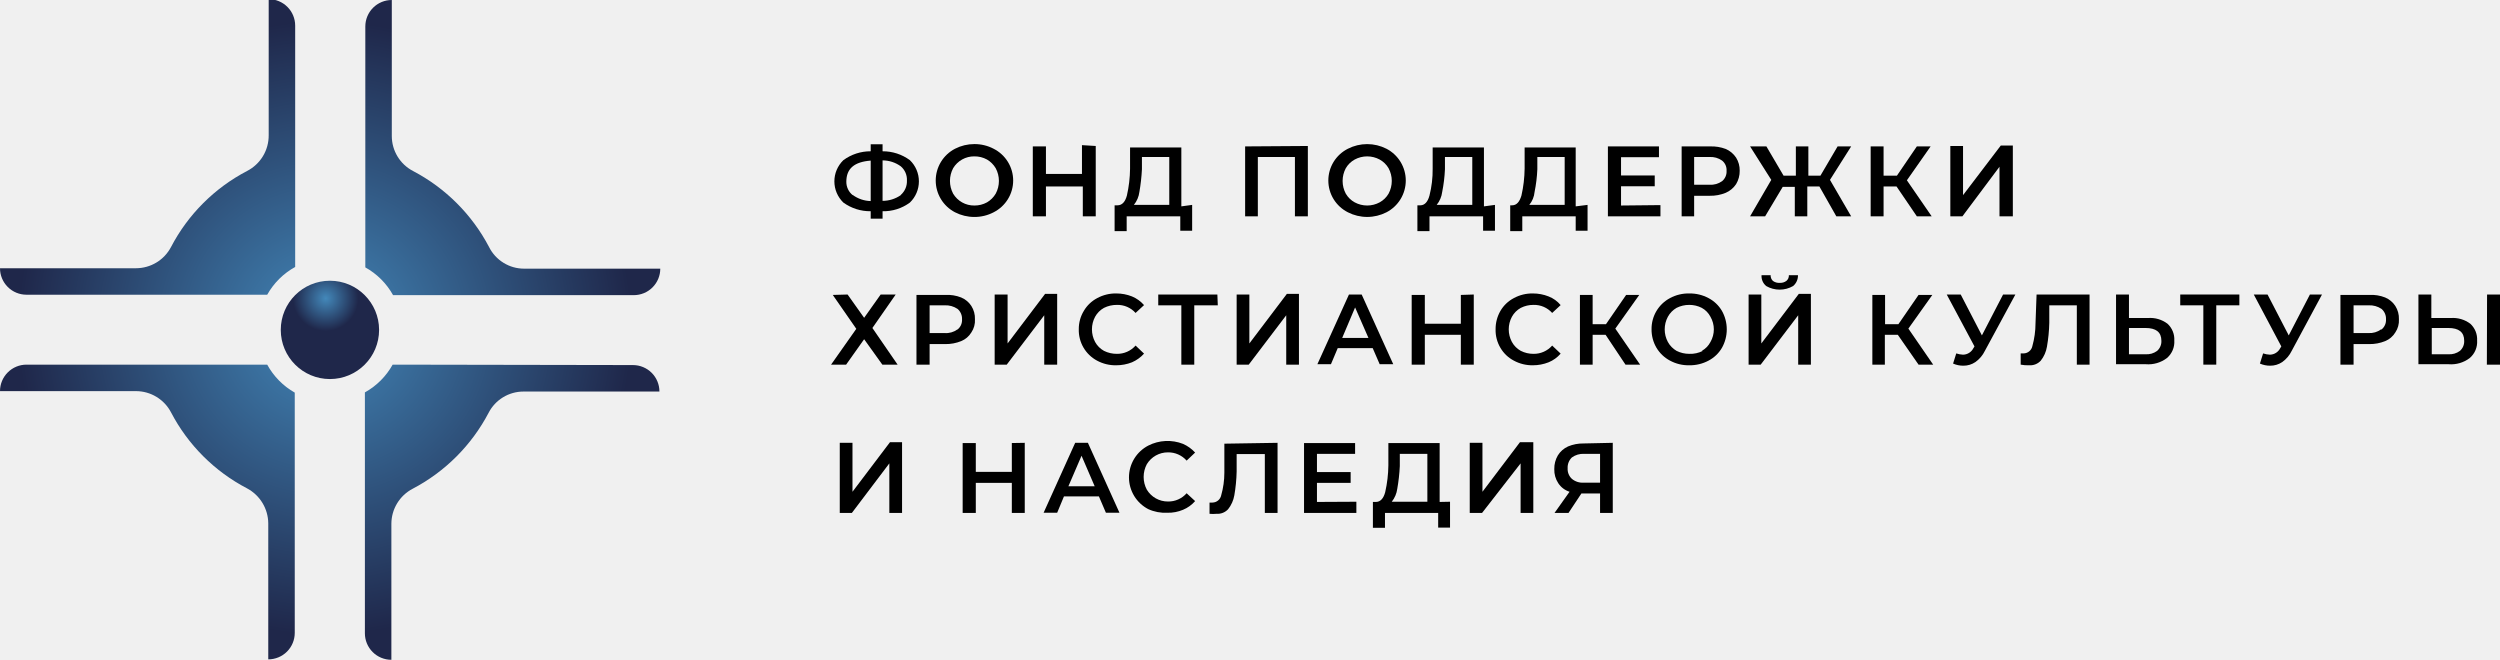
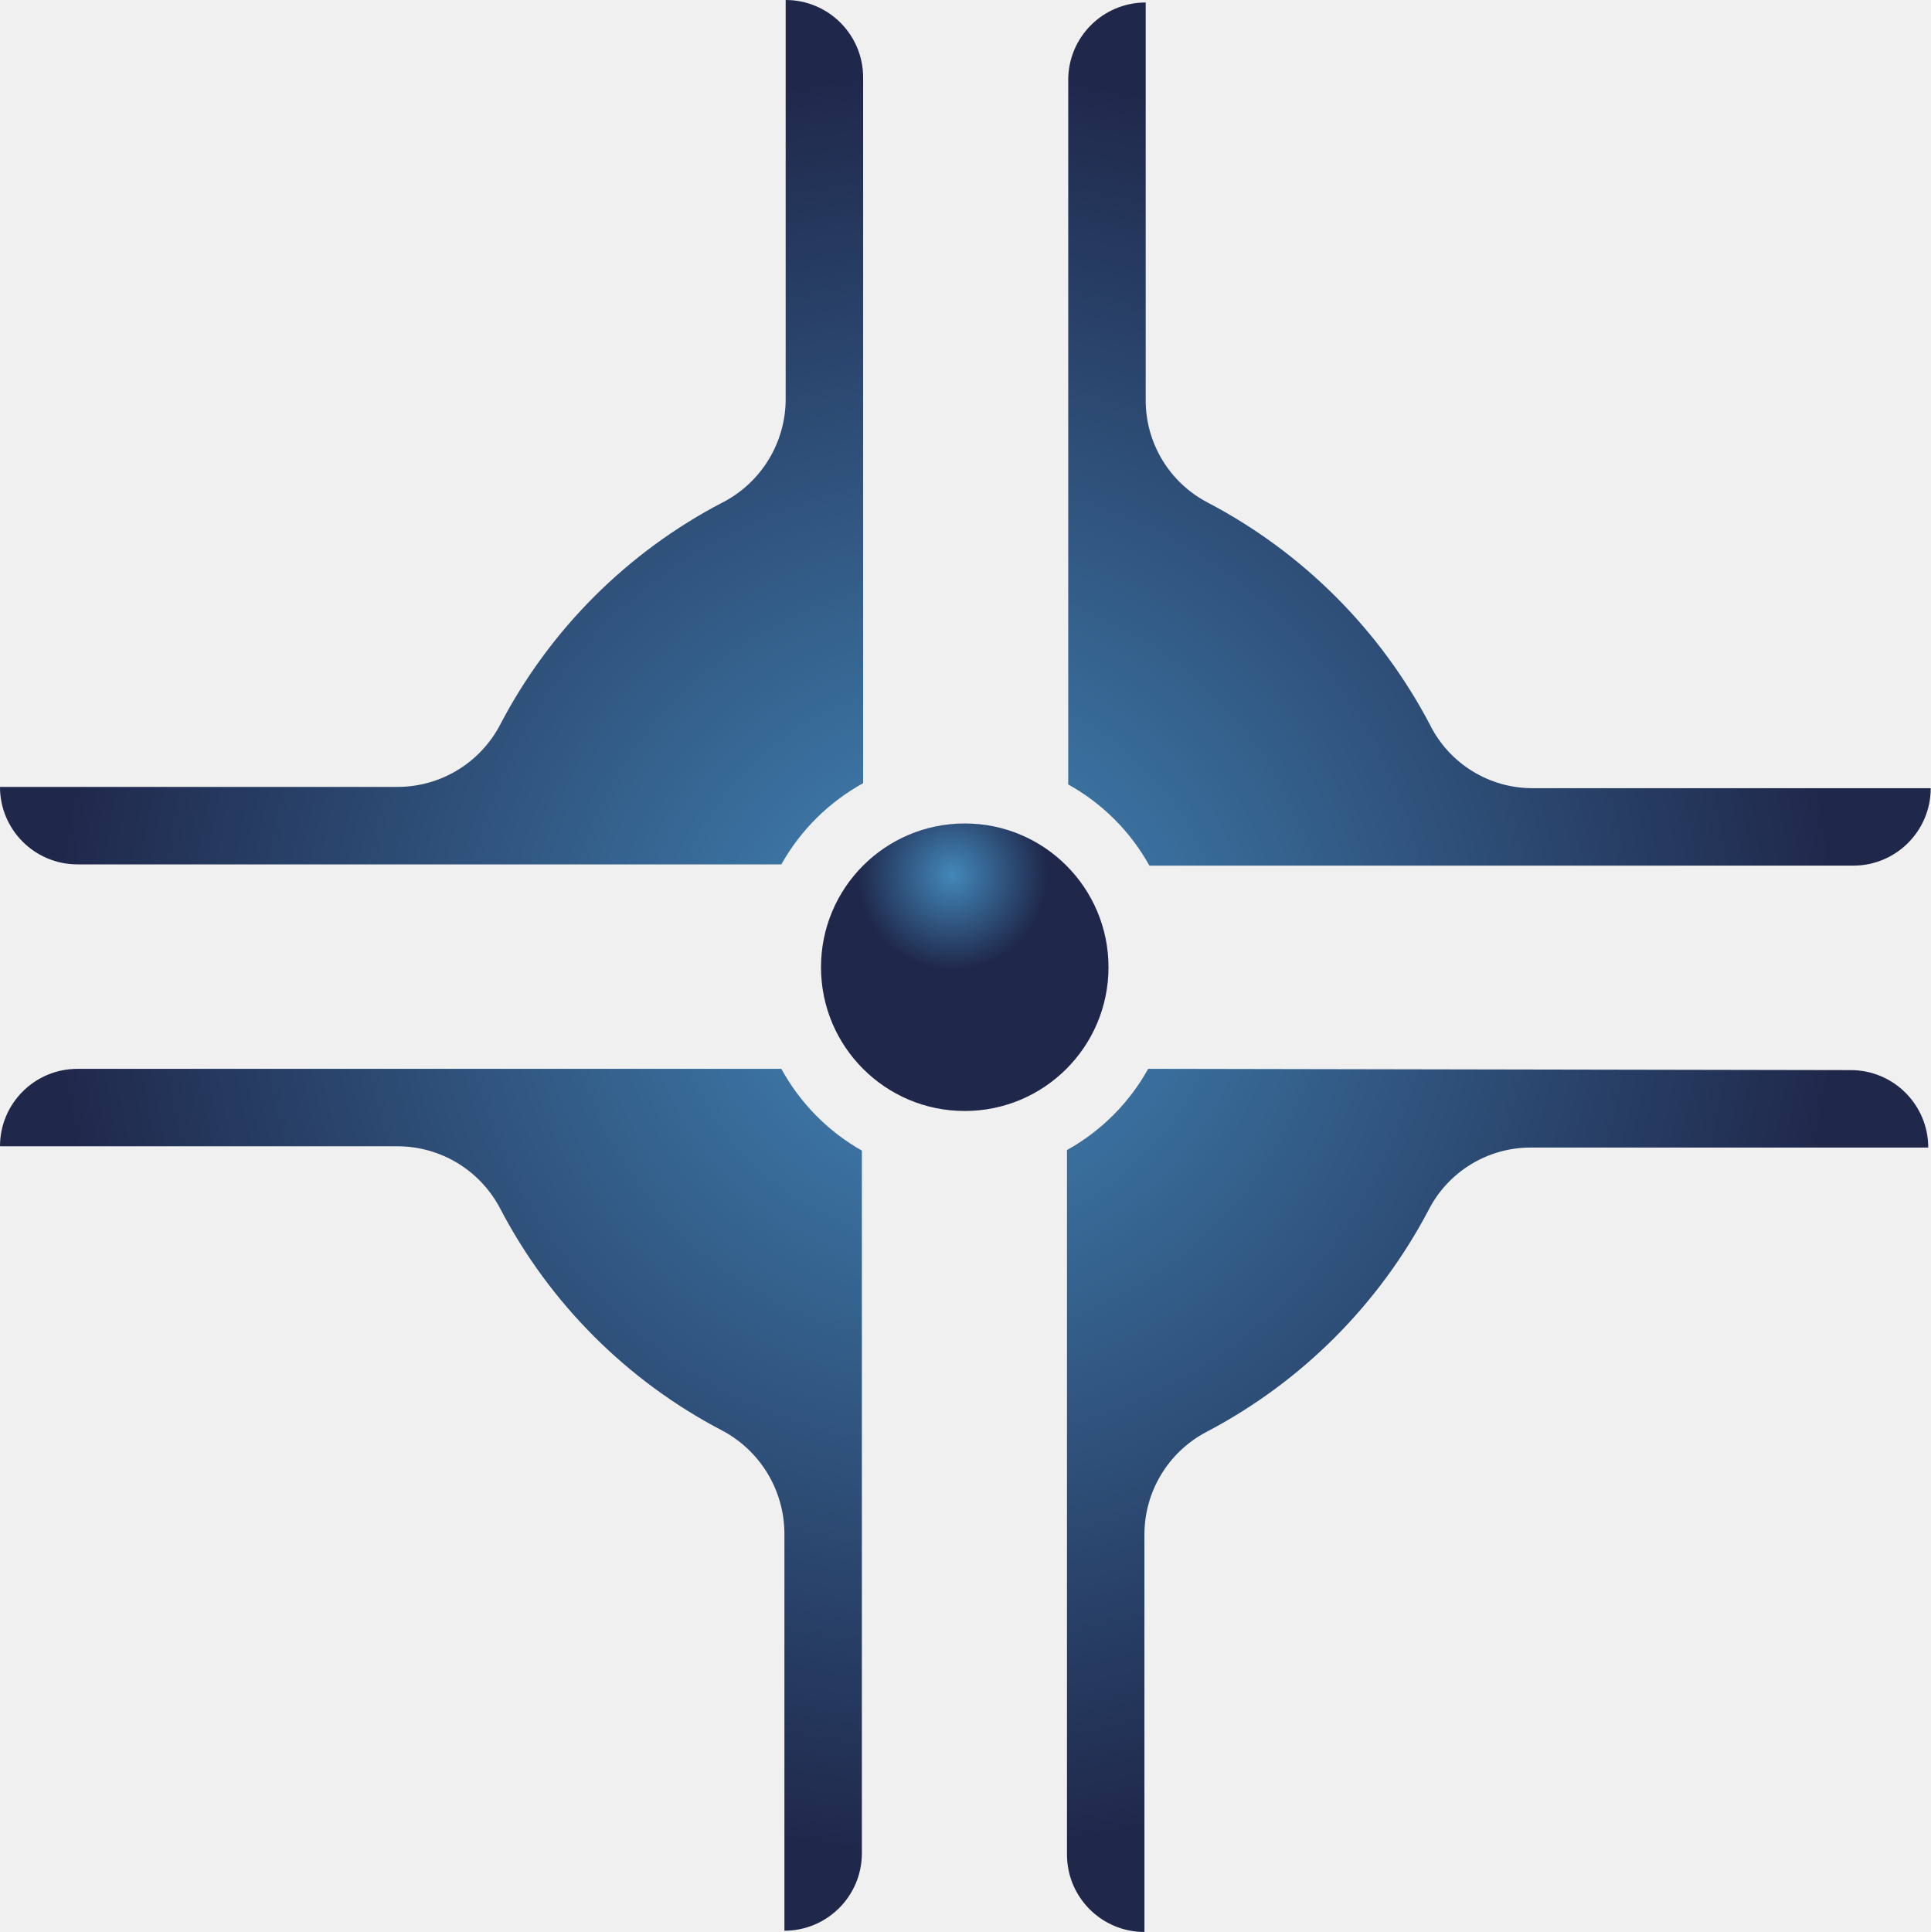
- <svg xmlns="http://www.w3.org/2000/svg" width="250" height="66" viewBox="0 0 250 66" fill="none">
-   <g clip-path="url(#clip0)">
-     <path d="M90.99 20.256C90.2 20.84 89.239 21.146 88.257 21.124V21.866H87.07V21.124C86.089 21.137 85.13 20.832 84.336 20.256C84.052 19.981 83.826 19.652 83.671 19.288C83.516 18.924 83.437 18.532 83.437 18.137C83.437 17.741 83.516 17.35 83.671 16.986C83.826 16.622 84.052 16.293 84.336 16.018C85.128 15.434 86.087 15.122 87.07 15.128V14.429H88.257V15.128C89.24 15.122 90.199 15.434 90.99 16.018C91.275 16.293 91.501 16.622 91.655 16.986C91.81 17.35 91.89 17.741 91.89 18.137C91.89 18.532 91.81 18.924 91.655 19.288C91.501 19.652 91.275 19.981 90.99 20.256ZM85.269 19.493C85.792 19.877 86.421 20.091 87.07 20.107V16.06C85.438 16.188 84.633 16.844 84.633 18.179C84.631 18.435 84.688 18.688 84.798 18.919C84.908 19.151 85.069 19.354 85.269 19.514V19.493ZM90.079 19.493C90.282 19.313 90.442 19.091 90.549 18.842C90.655 18.593 90.704 18.323 90.693 18.052C90.706 17.784 90.657 17.517 90.551 17.271C90.444 17.025 90.283 16.806 90.079 16.632C89.549 16.247 88.912 16.039 88.257 16.039V20.086C88.908 20.085 89.544 19.886 90.079 19.514V19.493Z" fill="black" />
-     <path d="M95.504 21.23C94.921 20.928 94.433 20.472 94.093 19.912C93.752 19.351 93.572 18.708 93.572 18.052C93.572 17.396 93.752 16.753 94.093 16.192C94.433 15.632 94.921 15.176 95.504 14.874C96.1 14.568 96.761 14.408 97.432 14.408C98.103 14.403 98.765 14.563 99.36 14.874C99.948 15.171 100.443 15.625 100.788 16.186C101.134 16.747 101.317 17.393 101.317 18.052C101.317 18.711 101.134 19.357 100.788 19.918C100.443 20.479 99.948 20.933 99.36 21.23C98.765 21.541 98.103 21.701 97.432 21.696C96.761 21.696 96.1 21.536 95.504 21.23ZM98.703 20.234C99.062 20.024 99.361 19.725 99.572 19.366C99.782 18.975 99.891 18.538 99.891 18.094C99.891 17.651 99.782 17.214 99.572 16.823C99.361 16.464 99.062 16.165 98.703 15.954C98.314 15.74 97.876 15.631 97.432 15.637C97.006 15.632 96.586 15.739 96.214 15.947C95.842 16.155 95.531 16.457 95.313 16.823C95.105 17.215 94.996 17.651 94.996 18.094C94.996 18.538 95.105 18.974 95.313 19.366C95.531 19.731 95.842 20.034 96.214 20.242C96.586 20.45 97.006 20.557 97.432 20.552C97.876 20.558 98.314 20.449 98.703 20.234Z" fill="black" />
-     <path d="M109.574 14.598V21.633H108.281V18.645H104.594V21.633H103.28V14.641H104.594V17.395H108.196V14.514L109.574 14.598Z" fill="black" />
-     <path d="M119.215 20.489V23.073H118.028V21.633H112.667V23.116H111.46V20.531H111.756C112.201 20.531 112.519 20.192 112.689 19.556C112.89 18.673 112.997 17.771 113.006 16.866V14.747H118.134V20.637L119.215 20.489ZM113.939 19.196C113.88 19.67 113.689 20.118 113.388 20.489H116.927V15.7H114.193V16.929C114.155 17.689 114.07 18.446 113.939 19.196Z" fill="black" />
-     <path d="M130.785 14.598V21.633H129.492V15.7H125.784V21.633H124.513V14.641L130.785 14.598Z" fill="black" />
-     <path d="M134.79 21.23C134.201 20.933 133.707 20.479 133.361 19.918C133.016 19.357 132.833 18.711 132.833 18.052C132.833 17.393 133.016 16.747 133.361 16.186C133.707 15.625 134.201 15.171 134.79 14.874C135.387 14.569 136.048 14.41 136.718 14.41C137.388 14.41 138.049 14.569 138.646 14.874C139.228 15.176 139.716 15.632 140.057 16.192C140.398 16.753 140.578 17.396 140.578 18.052C140.578 18.708 140.398 19.351 140.057 19.912C139.716 20.472 139.228 20.928 138.646 21.23C138.049 21.535 137.388 21.694 136.718 21.694C136.048 21.694 135.387 21.535 134.79 21.23ZM137.968 20.234C138.338 20.031 138.646 19.73 138.858 19.366C139.068 18.975 139.178 18.538 139.178 18.094C139.178 17.651 139.068 17.214 138.858 16.823C138.646 16.458 138.338 16.158 137.968 15.954C137.584 15.747 137.155 15.638 136.718 15.638C136.282 15.638 135.852 15.747 135.468 15.954C135.098 16.158 134.79 16.458 134.578 16.823C134.37 17.215 134.261 17.651 134.261 18.094C134.261 18.538 134.37 18.974 134.578 19.366C134.79 19.73 135.098 20.031 135.468 20.234C135.852 20.442 136.282 20.551 136.718 20.551C137.155 20.551 137.584 20.442 137.968 20.234Z" fill="black" />
-     <path d="M149.496 20.489V23.073H148.309V21.633H142.948V23.116H141.74V20.531H142.037C142.461 20.531 142.778 20.192 142.948 19.556C143.17 18.677 143.277 17.772 143.266 16.866V14.747H148.394V20.637L149.496 20.489ZM144.219 19.196C144.161 19.67 143.97 20.118 143.668 20.489H147.228V15.7H144.495V16.929C144.461 17.691 144.369 18.448 144.219 19.196Z" fill="black" />
-     <path d="M158.756 20.489V23.073H157.569V21.633H152.229V23.116H151.021V20.531H151.212C151.657 20.531 151.954 20.192 152.144 19.556C152.346 18.673 152.452 17.771 152.462 16.866V14.747H157.569V20.637L158.756 20.489ZM153.458 19.196C153.415 19.67 153.231 20.121 152.928 20.489H156.467V15.7H153.734V16.929C153.701 17.691 153.609 18.449 153.458 19.196Z" fill="black" />
-     <path d="M166.045 20.51V21.633H160.79V14.641H165.897V15.721H162.104V17.544H165.473V18.624H162.104V20.552L166.045 20.51Z" fill="black" />
-     <path d="M172.572 14.895C172.995 15.077 173.356 15.379 173.61 15.764C173.855 16.157 173.98 16.614 173.97 17.077C173.977 17.547 173.852 18.009 173.61 18.412C173.356 18.797 172.995 19.099 172.572 19.281C172.068 19.487 171.527 19.588 170.982 19.578H169.414V21.633H168.164V14.641H171.025C171.552 14.623 172.078 14.709 172.572 14.895ZM172.211 18.116C172.362 17.99 172.48 17.83 172.558 17.65C172.635 17.469 172.669 17.273 172.656 17.077C172.669 16.885 172.635 16.692 172.558 16.515C172.48 16.338 172.361 16.182 172.211 16.06C171.842 15.797 171.393 15.67 170.94 15.7H169.414V18.476H170.94C171.393 18.506 171.842 18.378 172.211 18.116Z" fill="black" />
-     <path d="M181.938 18.645H180.73V21.633H179.48V18.688H178.272L176.513 21.633H175.008L177.127 17.988L175.008 14.641H176.64L178.356 17.565H179.586V14.641H180.836V17.565H182.044L183.76 14.641H185.116L182.997 17.988L185.116 21.633H183.633L181.938 18.645Z" fill="black" />
-     <path d="M189.651 18.645H188.358V21.633H187.066V14.641H188.358V17.565H189.693L191.685 14.641H193.062L190.689 18.031L193.168 21.633H191.685L189.651 18.645Z" fill="black" />
-     <path d="M195.033 14.598H196.304V19.514L200.076 14.556H201.284V21.633H199.949V16.675L196.241 21.633H195.033V14.598Z" fill="black" />
-     <path d="M84.76 29.451L86.413 31.782L88.066 29.451H89.57L87.239 32.799L89.761 36.464H88.235L86.413 33.922L84.612 36.464H83.107L85.629 32.883L83.277 29.493L84.76 29.451Z" fill="black" />
-     <path d="M96.118 29.748C96.534 29.922 96.889 30.217 97.135 30.595C97.388 30.993 97.513 31.459 97.495 31.93C97.523 32.396 97.397 32.857 97.135 33.244C96.899 33.635 96.542 33.94 96.118 34.112C95.613 34.316 95.073 34.417 94.529 34.409H92.961V36.464H91.647V29.493H94.529C95.071 29.462 95.613 29.548 96.118 29.748ZM95.758 32.947C95.908 32.825 96.027 32.67 96.104 32.493C96.181 32.316 96.215 32.123 96.203 31.93C96.212 31.735 96.177 31.54 96.1 31.36C96.023 31.18 95.906 31.02 95.758 30.892C95.377 30.635 94.924 30.509 94.465 30.532H92.961V33.307H94.465C94.918 33.341 95.368 33.213 95.737 32.947H95.758Z" fill="black" />
-     <path d="M99.466 29.451H100.759V34.345L104.509 29.387H105.717V36.464H104.424V31.527L100.674 36.464H99.466V29.451Z" fill="black" />
-     <path d="M109.701 36.062C109.136 35.759 108.667 35.306 108.345 34.752C108.023 34.198 107.862 33.566 107.878 32.926C107.871 32.276 108.047 31.637 108.387 31.082C108.704 30.542 109.167 30.102 109.722 29.811C110.307 29.494 110.964 29.333 111.629 29.345C112.166 29.344 112.698 29.444 113.197 29.642C113.661 29.834 114.075 30.132 114.405 30.51L113.557 31.294C113.324 31.033 113.036 30.825 112.714 30.686C112.392 30.547 112.043 30.48 111.693 30.489C111.244 30.485 110.801 30.586 110.4 30.786C110.025 30.992 109.716 31.3 109.51 31.676C109.302 32.063 109.194 32.497 109.194 32.936C109.194 33.376 109.302 33.809 109.51 34.197C109.716 34.572 110.025 34.881 110.4 35.087C110.801 35.286 111.244 35.388 111.693 35.384C112.045 35.389 112.394 35.318 112.716 35.175C113.038 35.032 113.325 34.822 113.557 34.557L114.405 35.362C114.069 35.735 113.657 36.031 113.197 36.231C112.698 36.428 112.166 36.529 111.629 36.528C110.957 36.542 110.292 36.382 109.701 36.062Z" fill="black" />
-     <path d="M121.779 30.532H119.427V36.464H118.134V30.532H115.825V29.451H121.737L121.779 30.532Z" fill="black" />
-     <path d="M123.665 29.451H124.936V34.345L128.687 29.387H129.895V36.464H128.623V31.527L124.873 36.464H123.665V29.451Z" fill="black" />
-     <path d="M137.269 34.812H133.773L133.095 36.422H131.738L134.896 29.451H136.167L139.325 36.422H137.968L137.269 34.812ZM136.845 33.795L135.51 30.744L134.218 33.795H136.845Z" fill="black" />
-     <path d="M147.377 29.451V36.464H146.084V33.477H142.482V36.464H141.168V29.493H142.482V32.375H146.084V29.493L147.377 29.451Z" fill="black" />
-     <path d="M151.382 36.062C150.826 35.771 150.364 35.331 150.047 34.79C149.71 34.228 149.541 33.581 149.559 32.926C149.554 32.279 149.722 31.642 150.047 31.082C150.364 30.542 150.826 30.102 151.382 29.811C151.966 29.494 152.623 29.333 153.289 29.345C153.825 29.344 154.358 29.444 154.857 29.642C155.327 29.823 155.743 30.122 156.065 30.51L155.217 31.294C154.983 31.033 154.695 30.825 154.373 30.686C154.051 30.547 153.703 30.48 153.352 30.489C152.911 30.485 152.475 30.587 152.081 30.786C151.705 30.992 151.397 31.3 151.191 31.676C150.983 32.063 150.874 32.497 150.874 32.936C150.874 33.376 150.983 33.809 151.191 34.197C151.397 34.572 151.705 34.881 152.081 35.087C152.475 35.286 152.911 35.388 153.352 35.384C153.704 35.389 154.053 35.318 154.375 35.175C154.697 35.032 154.984 34.822 155.217 34.557L156.065 35.362C155.737 35.744 155.323 36.042 154.857 36.231C154.358 36.428 153.825 36.529 153.289 36.528C152.623 36.539 151.966 36.379 151.382 36.062Z" fill="black" />
-     <path d="M160.557 33.477H159.264V36.464H157.993V29.493H159.264V32.417H160.599L162.612 29.493H163.926L161.532 32.862L164.011 36.464H162.549L160.557 33.477Z" fill="black" />
-     <path d="M166.999 36.062C166.436 35.764 165.967 35.317 165.642 34.769C165.316 34.21 165.148 33.573 165.155 32.926C165.147 32.285 165.316 31.655 165.642 31.104C165.967 30.556 166.436 30.109 166.999 29.811C167.59 29.491 168.255 29.331 168.927 29.345C169.599 29.334 170.263 29.494 170.855 29.811C171.41 30.102 171.873 30.542 172.19 31.082C172.51 31.648 172.677 32.287 172.677 32.937C172.677 33.586 172.51 34.225 172.19 34.79C171.873 35.331 171.41 35.771 170.855 36.062C170.263 36.379 169.599 36.539 168.927 36.528C168.255 36.542 167.59 36.382 166.999 36.062ZM170.177 35.087C170.549 34.884 170.852 34.574 171.046 34.197C171.267 33.814 171.384 33.379 171.384 32.937C171.384 32.494 171.267 32.059 171.046 31.676C170.852 31.299 170.549 30.989 170.177 30.786C169.79 30.588 169.361 30.487 168.927 30.489C168.486 30.487 168.05 30.589 167.656 30.786C167.291 30.998 166.99 31.306 166.787 31.676C166.579 32.063 166.47 32.497 166.47 32.937C166.47 33.376 166.579 33.809 166.787 34.197C166.99 34.567 167.291 34.874 167.656 35.087C168.05 35.284 168.486 35.386 168.927 35.384C169.397 35.404 169.864 35.302 170.283 35.087H170.177Z" fill="black" />
-     <path d="M174.86 29.451H176.132V34.345L179.882 29.387H181.09V36.464H179.819V31.527L176.068 36.464H174.86V29.451ZM176.619 28.604C176.461 28.473 176.337 28.307 176.256 28.119C176.175 27.931 176.139 27.727 176.153 27.523H177.064C177.058 27.63 177.076 27.736 177.116 27.835C177.156 27.934 177.218 28.023 177.297 28.095C177.494 28.236 177.734 28.303 177.975 28.286C178.21 28.3 178.442 28.233 178.632 28.095C178.717 28.027 178.785 27.94 178.829 27.84C178.873 27.741 178.893 27.632 178.886 27.523H179.797C179.802 27.728 179.76 27.931 179.676 28.118C179.592 28.305 179.467 28.471 179.31 28.604C178.901 28.84 178.437 28.964 177.964 28.964C177.492 28.964 177.028 28.84 176.619 28.604Z" fill="black" />
-     <path d="M189.778 33.477H188.485V36.464H187.235V29.493H188.507V32.417H189.842L191.855 29.493H193.232L190.837 32.862L193.317 36.464H191.855L189.778 33.477Z" fill="black" />
-     <path d="M201.538 29.451L198.487 35.087C198.269 35.535 197.941 35.922 197.533 36.21C197.183 36.446 196.769 36.571 196.347 36.57C195.99 36.574 195.636 36.502 195.308 36.358L195.626 35.341C195.845 35.415 196.074 35.458 196.304 35.468C196.521 35.464 196.732 35.401 196.915 35.285C197.098 35.169 197.246 35.005 197.343 34.812L197.449 34.642L194.673 29.451H196.071L198.19 33.54L200.309 29.451H201.538Z" fill="black" />
-     <path d="M208.955 29.451V36.464H207.683V30.532H204.929V32.29C204.911 33.086 204.833 33.879 204.696 34.663C204.612 35.174 204.401 35.655 204.081 36.062C203.935 36.222 203.754 36.347 203.552 36.428C203.35 36.509 203.133 36.543 202.916 36.528C202.632 36.539 202.347 36.518 202.068 36.464V35.341H202.365C202.57 35.336 202.767 35.263 202.924 35.132C203.082 35.001 203.191 34.821 203.234 34.621C203.442 33.876 203.549 33.106 203.551 32.333L203.657 29.451H208.955Z" fill="black" />
-     <path d="M216.753 32.375C216.982 32.587 217.162 32.847 217.279 33.136C217.396 33.425 217.448 33.737 217.431 34.049C217.453 34.38 217.398 34.711 217.269 35.016C217.14 35.322 216.942 35.593 216.689 35.807C216.083 36.267 215.328 36.486 214.57 36.422H211.604V29.451H212.896V31.803H214.782C215.487 31.743 216.189 31.947 216.753 32.375ZM215.715 35.087C215.857 34.96 215.969 34.803 216.042 34.627C216.116 34.451 216.149 34.26 216.138 34.07C216.138 33.222 215.609 32.799 214.549 32.799H212.896V35.426H214.549C214.966 35.457 215.379 35.336 215.715 35.087Z" fill="black" />
-     <path d="M223.936 30.532H221.627V36.464H220.334V30.532H218.024V29.451H223.936V30.532Z" fill="black" />
-     <path d="M232.2 29.451L229.17 35.087C228.952 35.536 228.624 35.922 228.217 36.21C227.86 36.45 227.439 36.575 227.009 36.57C226.659 36.572 226.312 36.499 225.992 36.358L226.31 35.341C226.528 35.415 226.757 35.458 226.988 35.468C227.204 35.464 227.415 35.401 227.598 35.285C227.781 35.169 227.929 35.005 228.026 34.812L228.132 34.642L225.377 29.451H226.754L228.873 33.54L230.992 29.451H232.2Z" fill="black" />
-     <path d="M238.515 29.748C238.931 29.922 239.286 30.217 239.532 30.595C239.784 30.993 239.91 31.459 239.892 31.93C239.92 32.396 239.793 32.857 239.532 33.244C239.296 33.635 238.939 33.94 238.515 34.112C238.01 34.316 237.47 34.417 236.926 34.409H235.358V36.464H234.044V29.493H236.926C237.468 29.462 238.01 29.548 238.515 29.748ZM238.155 32.947C238.305 32.825 238.424 32.67 238.501 32.493C238.578 32.316 238.612 32.123 238.6 31.93C238.609 31.735 238.574 31.54 238.497 31.36C238.42 31.18 238.303 31.02 238.155 30.892C237.774 30.635 237.321 30.509 236.862 30.532H235.358V33.307H236.862C237.301 33.331 237.734 33.204 238.091 32.947H238.155Z" fill="black" />
-     <path d="M247.033 32.375C247.263 32.587 247.443 32.847 247.56 33.136C247.677 33.425 247.729 33.737 247.712 34.049C247.734 34.38 247.679 34.711 247.55 35.016C247.421 35.322 247.222 35.593 246.97 35.807C246.364 36.267 245.609 36.486 244.851 36.422H241.842V29.451H243.134V31.803H245.063C245.767 31.747 246.468 31.951 247.033 32.375ZM245.995 35.087C246.138 34.96 246.25 34.803 246.323 34.627C246.396 34.451 246.429 34.26 246.419 34.07C246.419 33.222 245.889 32.799 244.83 32.799H243.177V35.426H244.83C245.246 35.457 245.66 35.336 245.995 35.087ZM248.707 29.451H250V36.464H248.686L248.707 29.451Z" fill="black" />
-     <path d="M83.976 44.282H85.248V49.177L88.998 44.219H90.206V51.296H88.934V46.338L85.184 51.296H83.976V44.282Z" fill="black" />
-     <path d="M102.475 44.282V51.296H101.182V48.287H97.58V51.296H96.266V44.304H97.58V47.185H101.182V44.304L102.475 44.282Z" fill="black" />
-     <path d="M109.892 49.643H106.395L105.717 51.275H104.361L107.518 44.282H108.79L111.947 51.275H110.591L109.892 49.643ZM109.468 48.626L108.154 45.575L106.84 48.626H109.468Z" fill="black" />
-     <path d="M114.829 50.914C114.247 50.612 113.759 50.156 113.418 49.596C113.078 49.035 112.897 48.392 112.897 47.736C112.897 47.08 113.078 46.437 113.418 45.877C113.759 45.316 114.247 44.86 114.829 44.558C115.363 44.285 115.949 44.129 116.548 44.1C117.147 44.071 117.746 44.169 118.304 44.388C118.763 44.591 119.174 44.887 119.512 45.257L118.664 46.062C118.432 45.798 118.144 45.587 117.822 45.445C117.501 45.302 117.152 45.231 116.8 45.236C116.374 45.233 115.955 45.341 115.583 45.549C115.212 45.757 114.901 46.058 114.681 46.422C114.473 46.814 114.364 47.251 114.364 47.694C114.364 48.137 114.473 48.574 114.681 48.965C114.901 49.329 115.212 49.63 115.583 49.838C115.955 50.046 116.374 50.154 116.8 50.151C117.152 50.157 117.501 50.086 117.822 49.943C118.144 49.8 118.432 49.59 118.664 49.325L119.512 50.109C119.182 50.488 118.768 50.785 118.304 50.978C117.808 51.187 117.274 51.289 116.736 51.275C116.081 51.309 115.426 51.186 114.829 50.914Z" fill="black" />
-     <path d="M127.755 44.282V51.296H126.483V45.406H123.665V47.143C123.648 47.946 123.57 48.746 123.432 49.537C123.345 50.04 123.133 50.513 122.817 50.914C122.671 51.075 122.49 51.2 122.288 51.281C122.086 51.362 121.869 51.396 121.652 51.38C121.419 51.404 121.185 51.404 120.953 51.38V50.257H121.249C121.454 50.252 121.651 50.179 121.809 50.048C121.966 49.917 122.075 49.737 122.118 49.537C122.328 48.8 122.435 48.037 122.436 47.27V44.367L127.755 44.282Z" fill="black" />
-     <path d="M135.637 50.173V51.296H130.403V44.304H135.51V45.384H131.696V47.206H135.065V48.287H131.696V50.194L135.637 50.173Z" fill="black" />
-     <path d="M145.003 50.173V52.758H143.817V51.296H138.498V52.779H137.29V50.194H137.587C138.032 50.194 138.35 49.855 138.519 49.219C138.721 48.336 138.827 47.434 138.837 46.528V44.304H143.965V50.194L145.003 50.173ZM139.727 48.88C139.664 49.353 139.474 49.8 139.176 50.173H142.736V45.384H139.981V46.613C139.944 47.373 139.859 48.13 139.727 48.88Z" fill="black" />
-     <path d="M146.974 44.282H148.245V49.177L151.996 44.219H153.331V51.296H152.06V46.338L148.203 51.296H146.974V44.282Z" fill="black" />
-     <path d="M161.277 44.282V51.296H160.006V49.346H158.141L156.849 51.296H155.45L156.955 49.177C156.495 49.031 156.098 48.731 155.832 48.329C155.554 47.909 155.413 47.413 155.429 46.91C155.419 46.426 155.544 45.949 155.789 45.533C156.033 45.142 156.387 44.832 156.806 44.643C157.296 44.439 157.823 44.338 158.353 44.346L161.277 44.282ZM157.188 45.745C157.044 45.884 156.932 46.052 156.858 46.239C156.785 46.425 156.753 46.625 156.764 46.825C156.752 47.022 156.784 47.219 156.857 47.402C156.93 47.586 157.043 47.75 157.188 47.884C157.519 48.16 157.944 48.296 158.374 48.266H160.006V45.384H158.417C157.978 45.361 157.544 45.488 157.188 45.745Z" fill="black" />
-     <path d="M32.993 37.905C35.708 37.905 37.909 35.704 37.909 32.989C37.909 30.275 35.708 28.074 32.993 28.074C30.278 28.074 28.077 30.275 28.077 32.989C28.077 35.704 30.278 37.905 32.993 37.905Z" fill="url(#paint0_radial)" />
-     <path d="M24.707 17.099C21.453 18.796 18.797 21.451 17.1 24.705C16.765 25.343 16.263 25.877 15.646 26.25C15.03 26.623 14.324 26.822 13.604 26.824H0C0 27.526 0.279 28.2 0.776 28.697C1.272 29.193 1.946 29.472 2.649 29.472H26.721C27.376 28.304 28.345 27.343 29.518 26.697V2.564C29.518 1.861 29.239 1.188 28.742 0.691C28.245 0.194 27.571 -0.085 26.869 -0.085V13.518C26.876 14.256 26.678 14.982 26.296 15.615C25.914 16.247 25.364 16.761 24.707 17.099Z" fill="url(#paint1_radial)" />
-     <path d="M48.907 24.705C47.203 21.455 44.549 18.802 41.299 17.099C40.66 16.765 40.125 16.263 39.751 15.647C39.377 15.03 39.18 14.323 39.18 13.603V-1.52588e-05C38.478 -1.52588e-05 37.804 0.279 37.307 0.776C36.811 1.272 36.532 1.946 36.532 2.648V26.739C37.698 27.387 38.66 28.348 39.307 29.515H63.379C64.082 29.515 64.756 29.236 65.252 28.739C65.749 28.242 66.028 27.569 66.028 26.866H52.424C51.695 26.869 50.979 26.668 50.358 26.286C49.736 25.904 49.234 25.357 48.907 24.705Z" fill="url(#paint2_radial)" />
-     <path d="M26.721 36.464H2.649C1.946 36.464 1.272 36.743 0.776 37.24C0.279 37.737 0 38.41 0 39.113H13.604C14.324 39.115 15.03 39.313 15.646 39.686C16.263 40.06 16.765 40.594 17.1 41.231C18.797 44.486 21.453 47.141 24.707 48.838C25.342 49.177 25.874 49.68 26.247 50.295C26.62 50.91 26.82 51.615 26.826 52.334V65.936C27.529 65.936 28.203 65.657 28.7 65.161C29.196 64.664 29.475 63.99 29.475 63.288V39.261C28.315 38.603 27.361 37.634 26.721 36.464Z" fill="url(#paint3_radial)" />
-     <path d="M39.837 36.464H39.265C38.617 37.63 37.656 38.592 36.489 39.24V63.33C36.489 64.033 36.768 64.706 37.265 65.203C37.762 65.7 38.435 65.979 39.138 65.979V52.376C39.14 51.656 39.338 50.95 39.712 50.334C40.085 49.718 40.619 49.215 41.257 48.88C44.507 47.177 47.16 44.523 48.864 41.274C49.194 40.636 49.692 40.102 50.305 39.728C50.918 39.355 51.622 39.156 52.339 39.155H65.943C65.943 38.453 65.664 37.779 65.168 37.282C64.671 36.786 63.997 36.507 63.295 36.507L39.837 36.464Z" fill="url(#paint4_radial)" />
-   </g>
+ <svg xmlns="http://www.w3.org/2000/svg" xmlns:xlink="http://www.w3.org/1999/xlink" id="fe6175ab-a7cd-407f-b5e5-ca0dd9d5169f" data-name="Слой 1" viewBox="0 0 66.028 66.064">
  <defs>
-     <radialGradient id="paint0_radial" cx="0" cy="0" r="1" gradientUnits="userSpaceOnUse" gradientTransform="translate(32.5691 29.8324) scale(5.36108 5.36051)">
-       <stop stop-color="#4388BA" />
-       <stop offset="0.61" stop-color="#1F274A" />
+     <radialGradient id="adfd48f4-2ad5-4843-b285-762962ab45a0" data-name="Безымянный градиент 3" cx="-527.931" cy="352.136" r="1" gradientTransform="matrix(5.36108, 0, 0, -5.36051, 2862.849, 1917.547)" gradientUnits="userSpaceOnUse">
+       <stop offset="0" stop-color="#4388ba" />
+       <stop offset="0.61" stop-color="#1f274a" />
    </radialGradient>
-     <radialGradient id="paint1_radial" cx="0" cy="0" r="1" gradientUnits="userSpaceOnUse" gradientTransform="translate(32.4843 32.7987) scale(30.7043 30.7011)">
-       <stop stop-color="#4388BA" />
-       <stop offset="1" stop-color="#1F274A" />
+     <radialGradient id="afcc2b7a-3b22-4417-b8b8-4a1cb2311d95" data-name="Безымянный градиент 5" cx="-627.849" cy="406.114" r="1" gradientTransform="matrix(30.7043, 0, 0, -30.7011, 19310.158, 12501.015)" gradientUnits="userSpaceOnUse">
+       <stop offset="0" stop-color="#4388ba" />
+       <stop offset="1" stop-color="#1f274a" />
    </radialGradient>
-     <radialGradient id="paint2_radial" cx="0" cy="0" r="1" gradientUnits="userSpaceOnUse" gradientTransform="translate(32.4843 32.7987) scale(30.7043 30.7011)">
-       <stop stop-color="#4388BA" />
-       <stop offset="1" stop-color="#1F274A" />
-     </radialGradient>
-     <radialGradient id="paint3_radial" cx="0" cy="0" r="1" gradientUnits="userSpaceOnUse" gradientTransform="translate(32.4843 32.7987) scale(30.7043 30.7011)">
-       <stop stop-color="#4388BA" />
-       <stop offset="1" stop-color="#1F274A" />
-     </radialGradient>
-     <radialGradient id="paint4_radial" cx="0" cy="0" r="1" gradientUnits="userSpaceOnUse" gradientTransform="translate(32.4843 32.7987) scale(30.7044 30.7011)">
-       <stop stop-color="#4388BA" />
-       <stop offset="1" stop-color="#1F274A" />
-     </radialGradient>
-     <clipPath id="clip0">
-       <rect width="250" height="66" fill="white" />
-     </clipPath>
+     <radialGradient id="f093749a-7799-40be-94be-c8925b5d2d85" cx="-627.849" cy="406.114" r="1" gradientTransform="matrix(30.7044, 0, 0, -30.7011, 19310.222, 12501.015)" xlink:href="#afcc2b7a-3b22-4417-b8b8-4a1cb2311d95" />
  </defs>
+   <path d="M32.993,37.99a4.916,4.916,0,1,0-4.916-4.916A4.916,4.916,0,0,0,32.993,37.99Z" fill="url(#adfd48f4-2ad5-4843-b285-762962ab45a0)" />
+   <path d="M24.707,17.183a17.926,17.926,0,0,0-7.607,7.606,3.963,3.963,0,0,1-3.496,2.119H0A2.648,2.648,0,0,0,2.649,29.557H26.721a7.183,7.183,0,0,1,2.797-2.776V2.648A2.649,2.649,0,0,0,26.869,0V13.603a3.983,3.983,0,0,1-2.161,3.581Z" fill="url(#afcc2b7a-3b22-4417-b8b8-4a1cb2311d95)" />
+   <path d="M48.907,24.79a18.052,18.052,0,0,0-7.607-7.606,3.941,3.941,0,0,1-2.119-3.496V.085a2.649,2.649,0,0,0-2.649,2.648V26.824a7.14,7.14,0,0,1,2.776,2.776H63.379a2.649,2.649,0,0,0,2.649-2.648H52.424a3.92,3.92,0,0,1-3.518-2.161Z" fill="url(#afcc2b7a-3b22-4417-b8b8-4a1cb2311d95)" />
+   <path d="M26.721,36.549H2.649A2.648,2.648,0,0,0,0,39.197H13.604a3.963,3.963,0,0,1,3.496,2.119,17.926,17.926,0,0,0,7.607,7.606,4.004,4.004,0,0,1,2.119,3.496v13.602a2.649,2.649,0,0,0,2.649-2.648v-24.027A7.183,7.183,0,0,1,26.721,36.549Z" fill="url(#afcc2b7a-3b22-4417-b8b8-4a1cb2311d95)" />
+   <path d="M39.837,36.549h-.572a7.141,7.141,0,0,1-2.776,2.776v24.09a2.649,2.649,0,0,0,2.649,2.648V52.461a3.962,3.962,0,0,1,2.119-3.496,18.053,18.053,0,0,0,7.607-7.606,3.92,3.92,0,0,1,3.475-2.119h13.604a2.649,2.649,0,0,0-2.649-2.648Z" fill="url(#f093749a-7799-40be-94be-c8925b5d2d85)" />
</svg>
